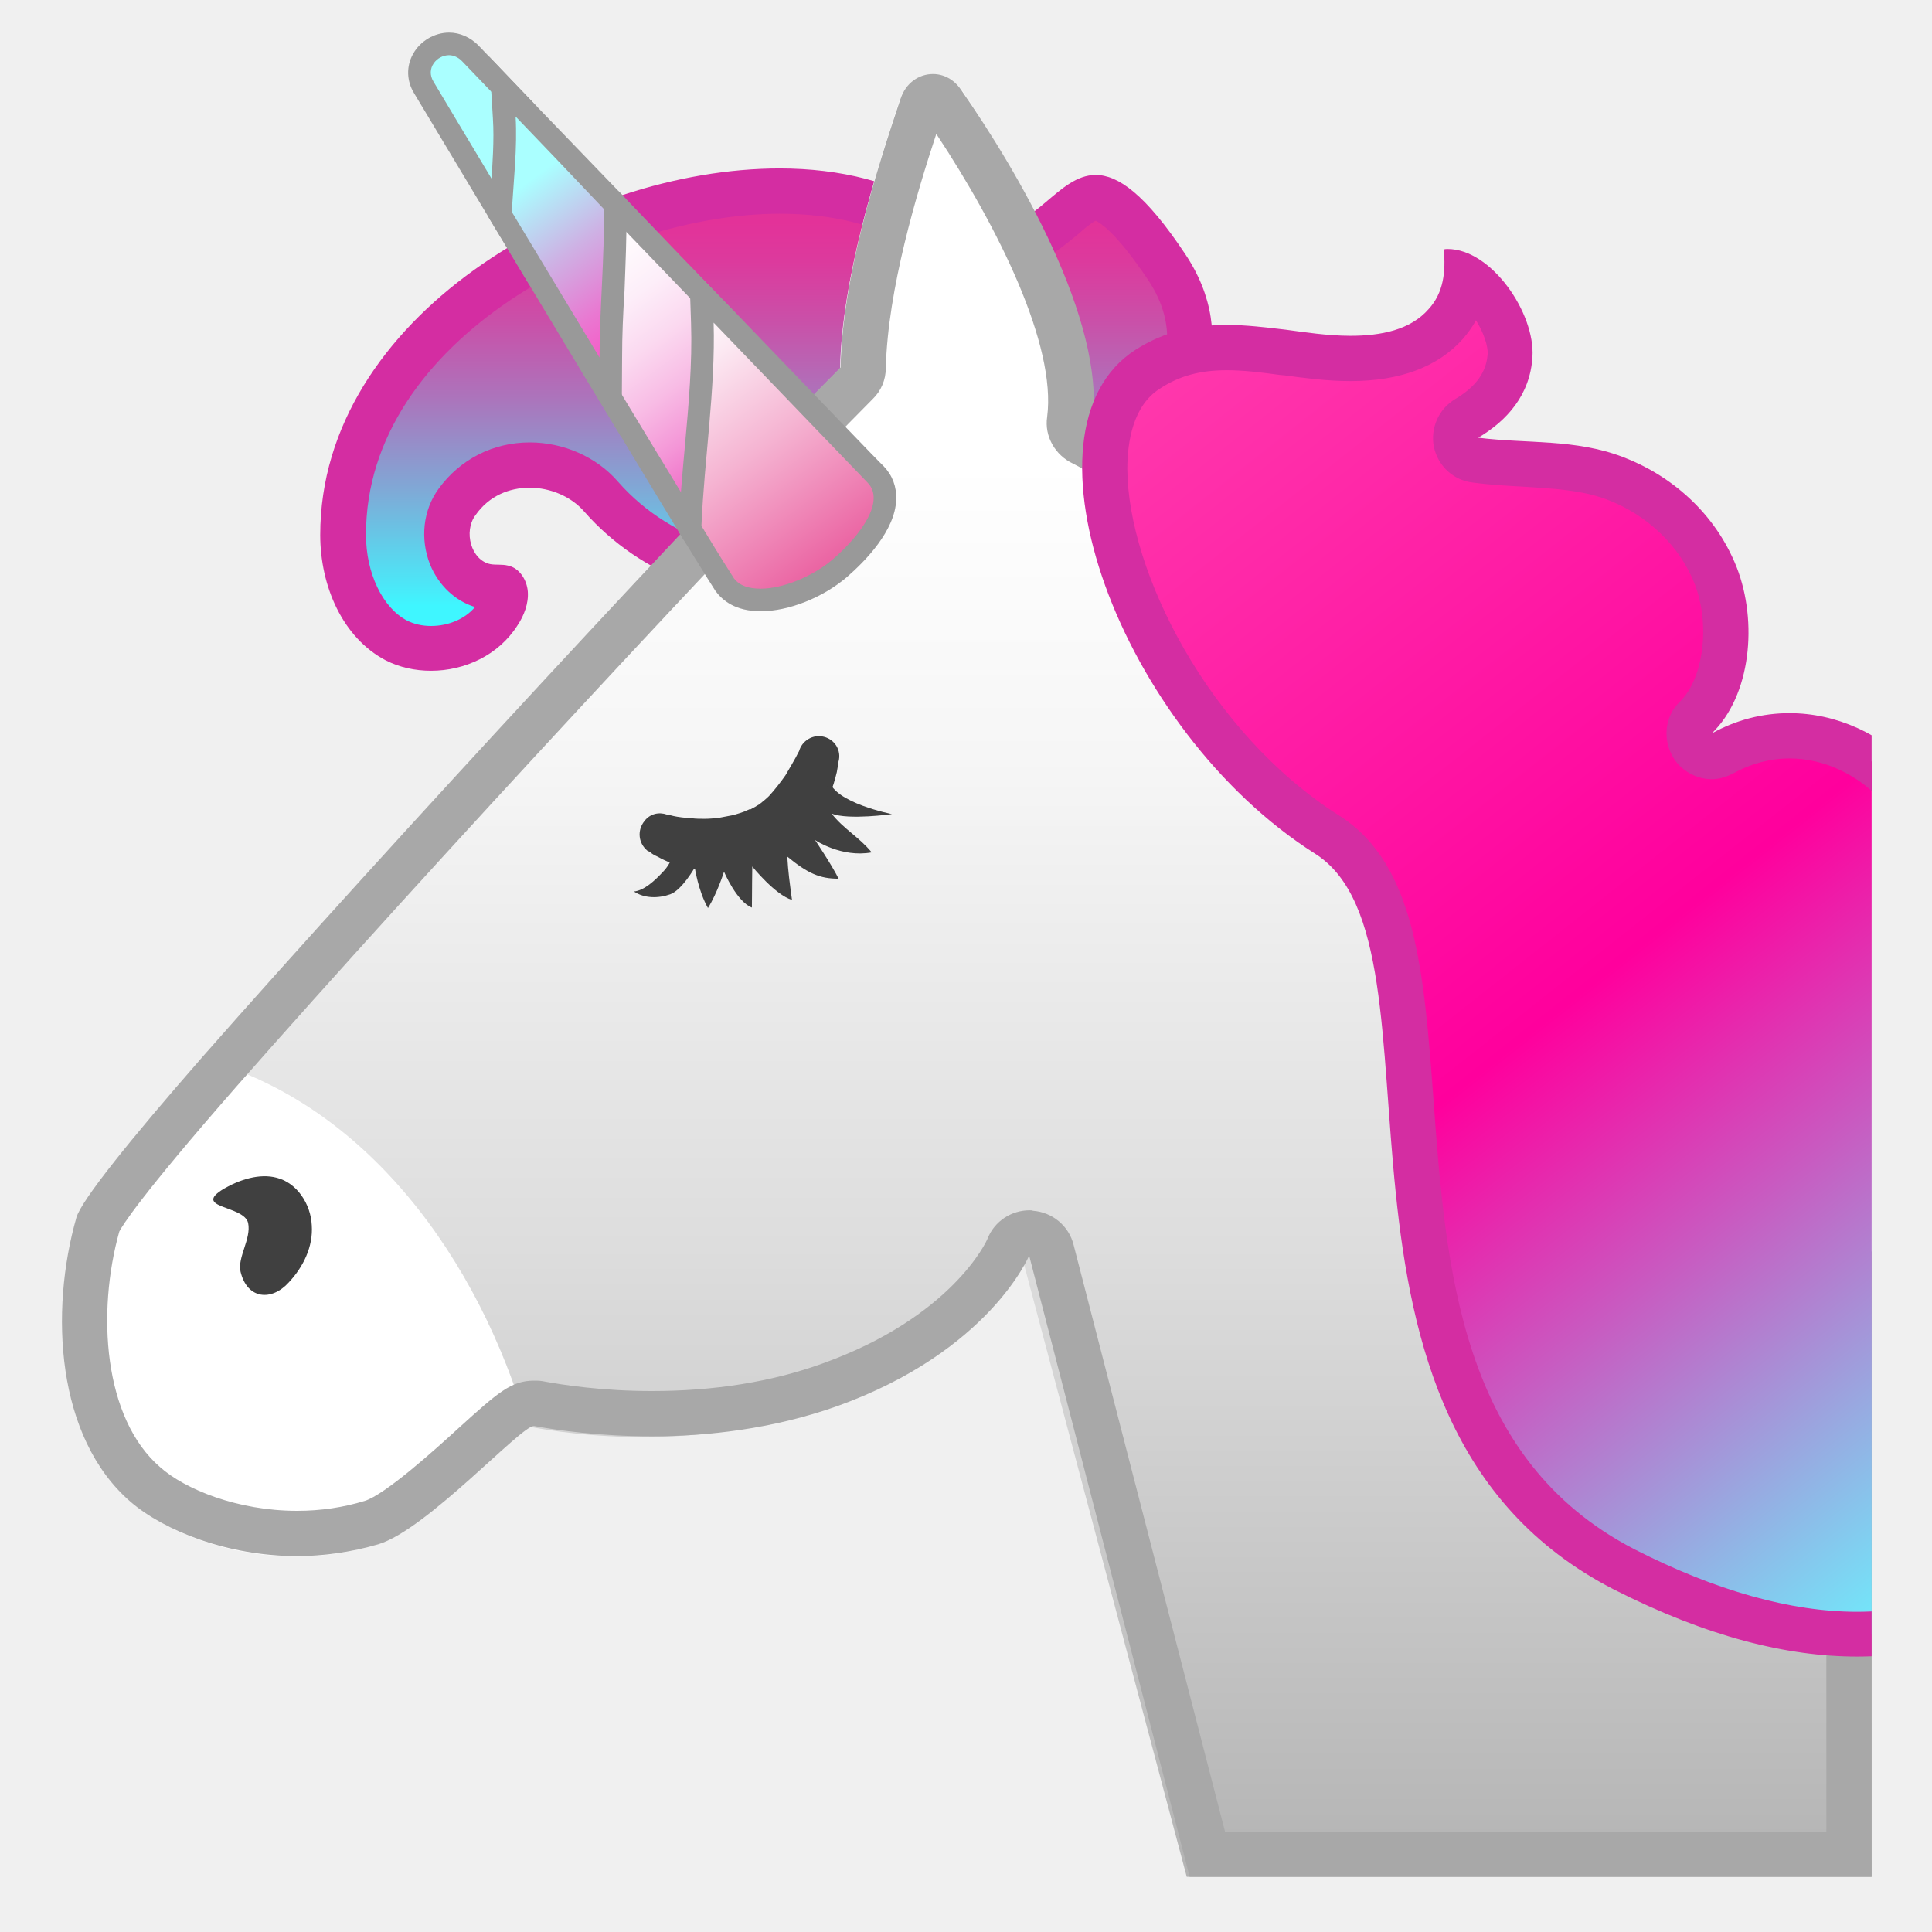
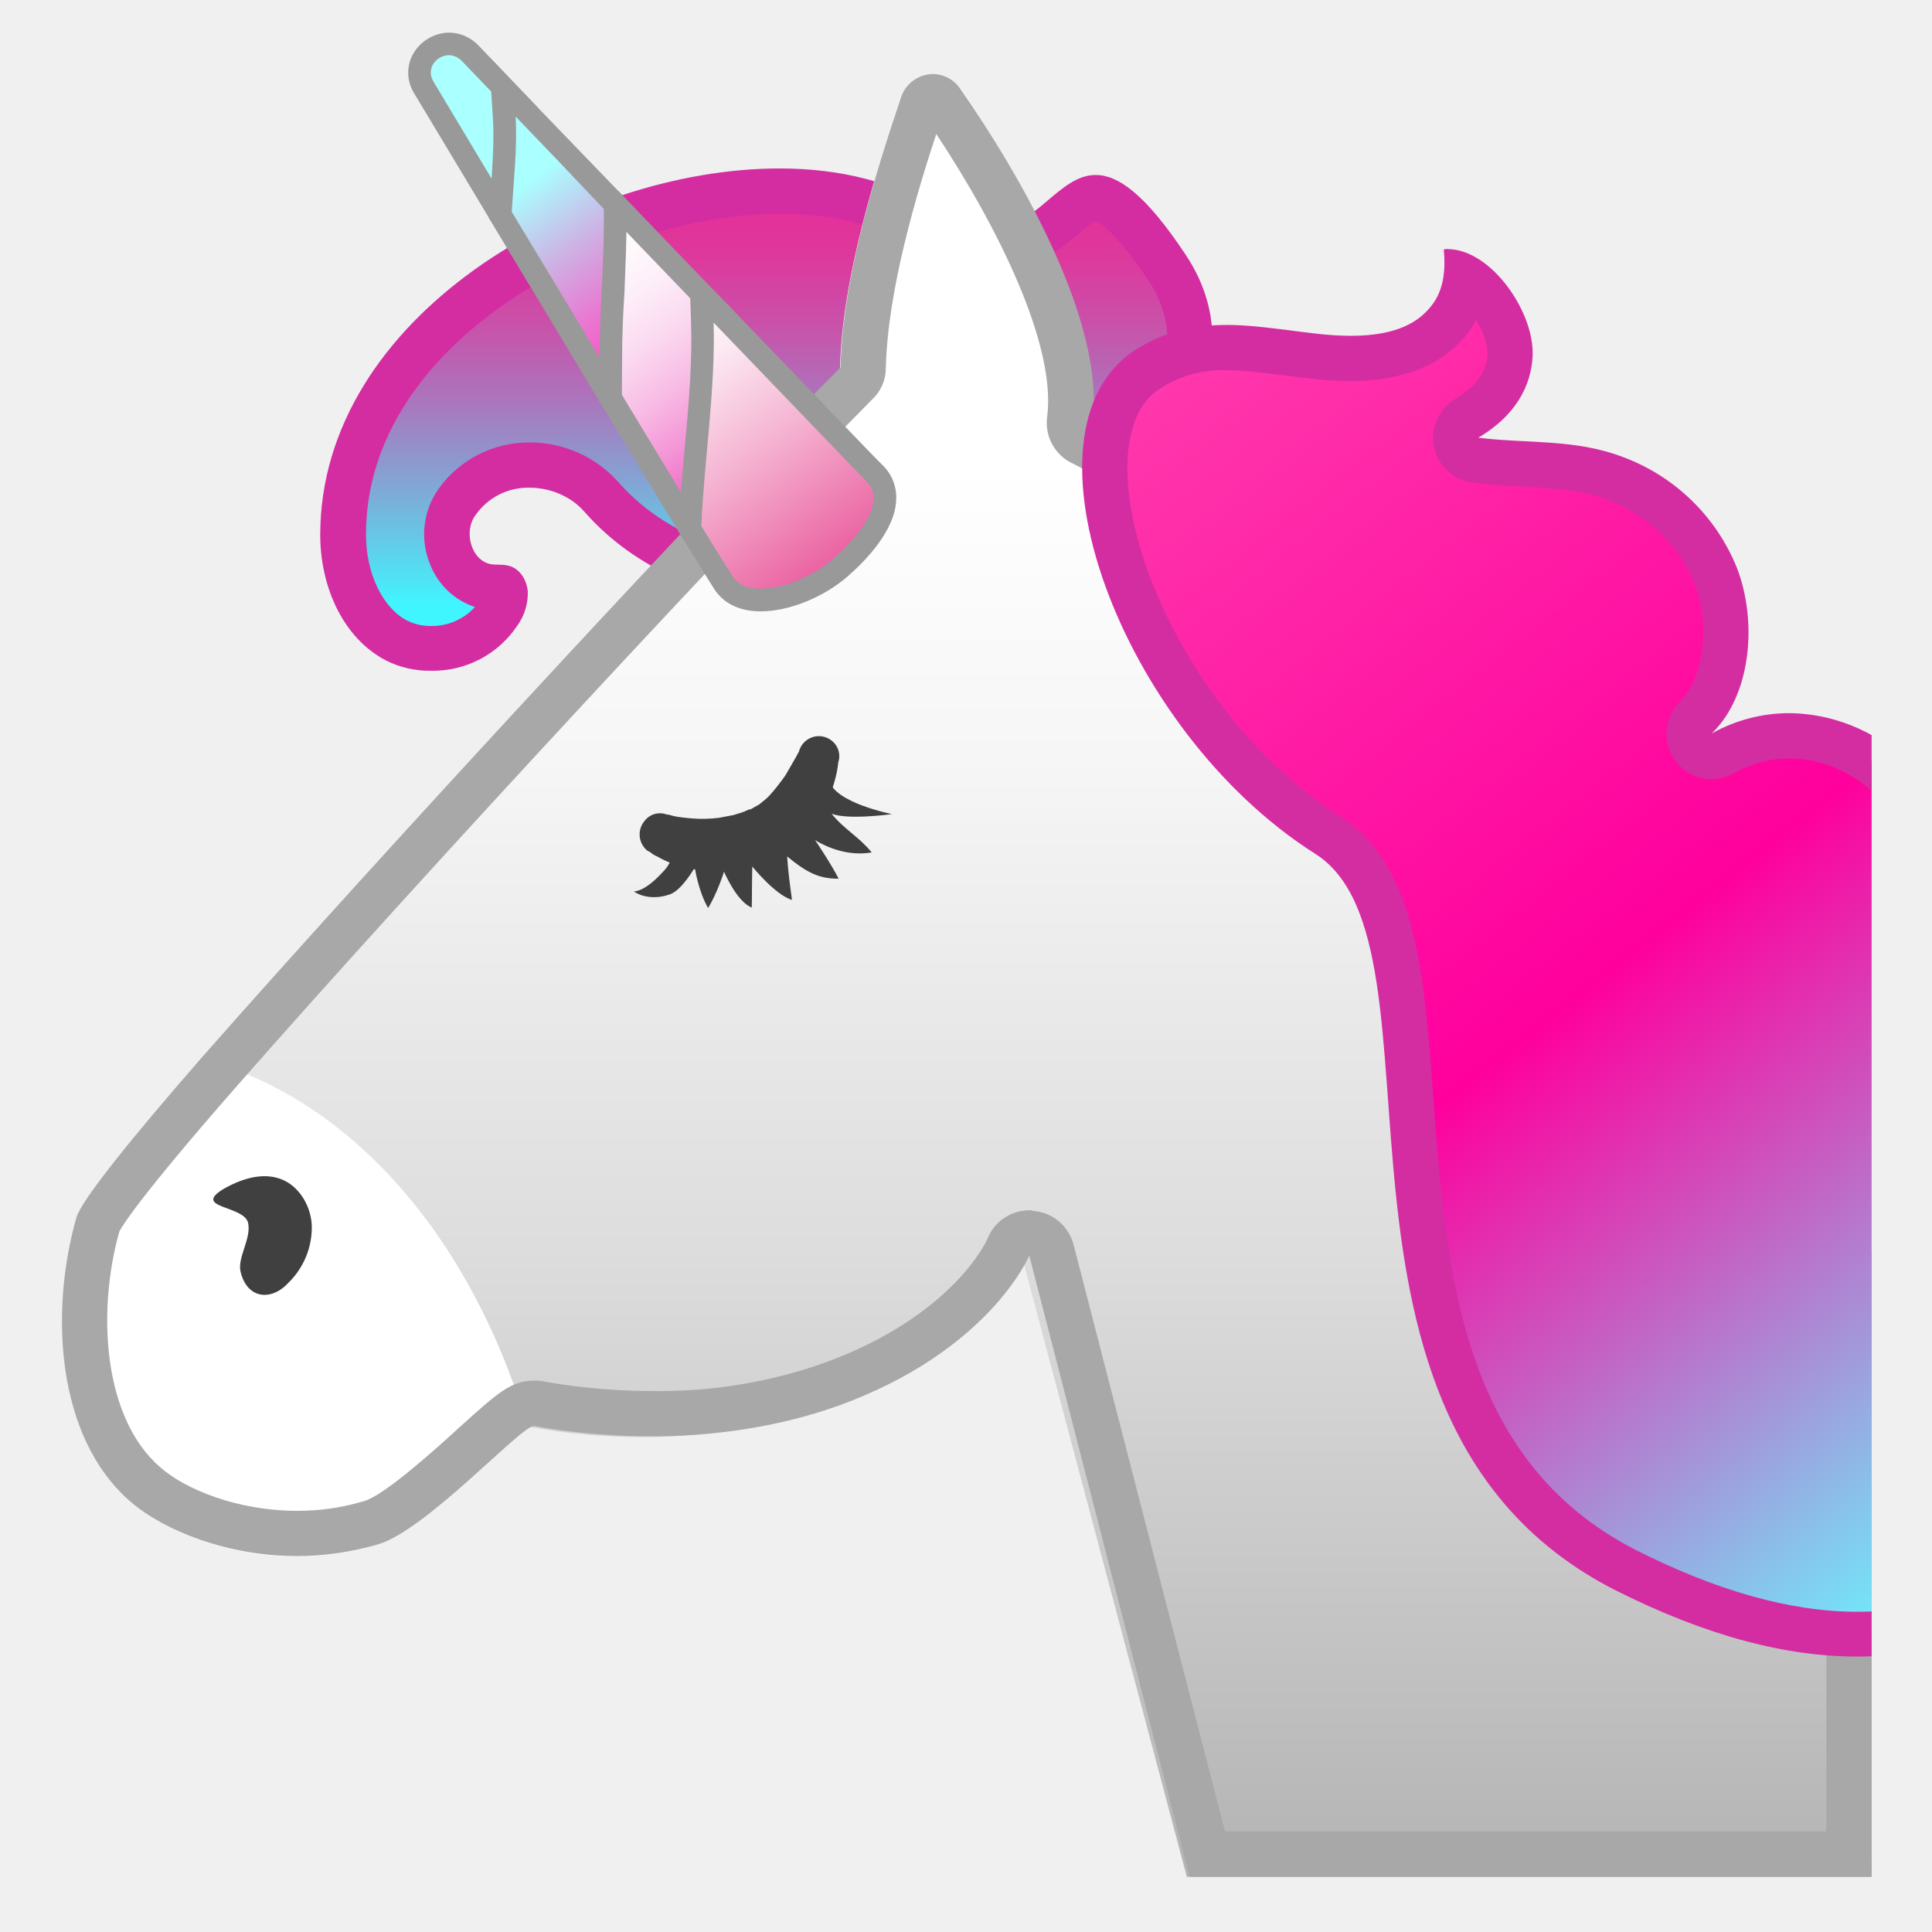
- <svg xmlns="http://www.w3.org/2000/svg" width="16pt" height="16pt" version="1.1" viewBox="0 0 16 16">
+ <svg xmlns="http://www.w3.org/2000/svg" width="16pt" height="16pt" viewBox="0 0 16 16">
  <defs>
-     <linearGradient id="linear0" x1="50.78" x2="50.78" y1="12.664" y2="42.954" gradientTransform="matrix(0.125,0,0,0.125,0,0)" gradientUnits="userSpaceOnUse">
+     <linearGradient id="a" x1="50.78" x2="50.78" y1="12.664" y2="42.954" gradientTransform="scale(.125)" gradientUnits="userSpaceOnUse">
      <stop offset=".067" style="stop-color:#e33299;stop-opacity:1" />
      <stop offset=".154" style="stop-color:#dc3a9d;stop-opacity:1" />
      <stop offset=".289" style="stop-color:#c951a9;stop-opacity:1" />
      <stop offset=".457" style="stop-color:#ab75bc;stop-opacity:1" />
      <stop offset=".651" style="stop-color:#80a8d6;stop-opacity:1" />
      <stop offset=".864" style="stop-color:#4be8f8;stop-opacity:1" />
      <stop offset=".907" style="stop-color:#3ff6ff;stop-opacity:1" />
    </linearGradient>
-     <linearGradient id="linear1" x1="68.721" x2="68.721" y1="4.988" y2="124.55" gradientTransform="matrix(0.125,0,0,0.125,0,0)" gradientUnits="userSpaceOnUse">
+     <linearGradient id="b" x1="68.721" x2="68.721" y1="4.988" y2="124.55" gradientTransform="scale(.125)" gradientUnits="userSpaceOnUse">
      <stop offset=".214" style="stop-color:#fff;stop-opacity:1" />
      <stop offset=".378" style="stop-color:#f6f6f6;stop-opacity:1" />
      <stop offset=".649" style="stop-color:#ddd;stop-opacity:1" />
      <stop offset=".993" style="stop-color:#b4b4b4;stop-opacity:1" />
      <stop offset="1" style="stop-color:#b3b3b3;stop-opacity:1" />
    </linearGradient>
-     <linearGradient id="linear2" x1="37.439" x2="50.338" y1="15.386" y2="32.772" gradientTransform="matrix(0.125,0,0,0.125,0,0)" gradientUnits="userSpaceOnUse">
+     <linearGradient id="c" x1="37.439" x2="50.338" y1="15.386" y2="32.772" gradientTransform="scale(.125)" gradientUnits="userSpaceOnUse">
      <stop offset="0" style="stop-color:#fff;stop-opacity:1" />
      <stop offset=".138" style="stop-color:#fffbfd;stop-opacity:1" />
      <stop offset=".283" style="stop-color:#fdeef9;stop-opacity:1" />
      <stop offset=".43" style="stop-color:#fbd9f0;stop-opacity:1" />
      <stop offset=".579" style="stop-color:#f8bce5;stop-opacity:1" />
      <stop offset=".73" style="stop-color:#f496d7;stop-opacity:1" />
      <stop offset=".88" style="stop-color:#ef69c5;stop-opacity:1" />
      <stop offset="1" style="stop-color:#ea3fb5;stop-opacity:1" />
    </linearGradient>
-     <linearGradient id="linear3" x1="43.472" x2="55.148" y1="22.196" y2="37.934" gradientTransform="matrix(0.125,0,0,0.125,0,0)" gradientUnits="userSpaceOnUse">
+     <linearGradient id="d" x1="43.472" x2="55.148" y1="22.196" y2="37.934" gradientTransform="scale(.125)" gradientUnits="userSpaceOnUse">
      <stop offset="0" style="stop-color:#fff;stop-opacity:1" />
      <stop offset=".167" style="stop-color:#fceaf3;stop-opacity:1" />
      <stop offset=".512" style="stop-color:#f5b4d2;stop-opacity:1" />
      <stop offset="1" style="stop-color:#ea5e9f;stop-opacity:1" />
    </linearGradient>
-     <linearGradient id="linear4" x1="31.471" x2="43.564" y1="7.621" y2="23.921" gradientTransform="matrix(0.125,0,0,0.125,0,0)" gradientUnits="userSpaceOnUse">
+     <linearGradient id="e" x1="31.471" x2="43.564" y1="7.621" y2="23.921" gradientTransform="scale(.125)" gradientUnits="userSpaceOnUse">
      <stop offset=".279" style="stop-color:#aff;stop-opacity:1" />
      <stop offset=".281" style="stop-color:#aafeff;stop-opacity:1" />
      <stop offset=".541" style="stop-color:#ceb1e4;stop-opacity:1" />
      <stop offset=".756" style="stop-color:#e978d1;stop-opacity:1" />
      <stop offset=".915" style="stop-color:#f955c5;stop-opacity:1" />
      <stop offset="1" style="stop-color:#ff48c0;stop-opacity:1" />
    </linearGradient>
-     <clipPath id="clip1">
-       <path d="M 9 2 L 15.5 2 L 15.5 14 L 9 14 Z M 9 2" />
-     </clipPath>
-     <linearGradient id="linear5" x1="74.753" x2="134.73" y1="26.255" y2="102.2" gradientTransform="matrix(0.125,0,0,0.125,0,0)" gradientUnits="userSpaceOnUse">
+     <linearGradient id="g" x1="74.753" x2="134.73" y1="26.255" y2="102.2" gradientTransform="scale(.125)" gradientUnits="userSpaceOnUse">
      <stop offset="0" style="stop-color:#ff38ac;stop-opacity:1" />
      <stop offset=".457" style="stop-color:#ff069f;stop-opacity:1" />
      <stop offset=".513" style="stop-color:#ff009d;stop-opacity:1" />
      <stop offset=".699" style="stop-color:#c85bc1;stop-opacity:1" />
      <stop offset="1" style="stop-color:#6af4ff;stop-opacity:1" />
    </linearGradient>
-     <clipPath id="clip2">
-       <path d="M 8 2 L 15.5 2 L 15.5 14 L 8 14 Z M 8 2" />
+     <clipPath id="f">
+       <path d="M9 2h6.5v12H9Zm0 0" />
+     </clipPath>
+     <clipPath id="h">
+       <path d="M8 2h7.5v12H8Zm0 0" />
    </clipPath>
  </defs>
-   <g id="surface1">
-     <path style="stroke:none;fill-rule:nonzero;fill:#fff;fill-opacity:1" d="M 1.68 8.77 C 1.094 9.445 0.695 9.949 0.656 10.09 C 0.438 10.867 0.488 11.91 1.094 12.441 C 1.469 12.77 2.297 13.043 3.102 12.793 C 3.5 12.668 4.273 11.797 4.367 11.812 C 3.965 10.426 3.035 9.141 1.68 8.77 Z M 1.68 8.77" />
-     <path style="stroke:none;fill-rule:nonzero;fill:#404040;fill-opacity:1" d="M 2.293 9.754 C 2.461 9.797 2.574 9.973 2.582 10.148 C 2.594 10.324 2.512 10.492 2.391 10.621 C 2.25 10.777 2.047 10.762 1.992 10.531 C 1.965 10.414 2.082 10.258 2.055 10.129 C 2.023 9.98 1.582 10.008 1.855 9.844 C 1.984 9.77 2.148 9.715 2.293 9.754 Z M 2.293 9.754" />
-     <path style="stroke:none;fill-rule:nonzero;fill:url(#linear0)" d="M 3.57 5.367 C 3.465 5.367 3.367 5.344 3.281 5.301 C 3.016 5.164 2.844 4.82 2.844 4.43 C 2.844 2.828 4.785 1.582 6.457 1.582 C 6.945 1.582 7.359 1.691 7.668 1.898 C 7.852 2.027 8.023 2.086 8.191 2.086 C 8.461 2.086 8.648 1.93 8.801 1.801 C 8.902 1.715 8.992 1.637 9.074 1.637 C 9.148 1.637 9.328 1.711 9.664 2.211 C 9.902 2.57 9.918 2.953 9.711 3.344 C 9.273 4.16 7.945 4.824 6.746 4.824 C 6.223 4.824 5.492 4.699 4.977 4.109 C 4.836 3.949 4.613 3.852 4.387 3.852 C 4.141 3.852 3.93 3.957 3.785 4.156 C 3.695 4.277 3.676 4.453 3.738 4.605 C 3.793 4.738 3.902 4.84 4.031 4.863 C 4.07 4.871 4.105 4.875 4.133 4.875 L 4.148 4.875 C 4.156 4.875 4.16 4.871 4.168 4.871 C 4.172 4.875 4.184 4.891 4.184 4.918 C 4.188 4.961 4.168 5.02 4.129 5.082 C 4.016 5.262 3.801 5.367 3.57 5.367 Z M 3.57 5.367" />
-     <path style="stroke:none;fill-rule:nonzero;fill:#d42da2;fill-opacity:1" d="M 6.457 1.77 C 6.906 1.77 7.285 1.867 7.559 2.055 C 7.773 2.203 7.98 2.273 8.188 2.273 C 8.527 2.273 8.754 2.082 8.922 1.945 C 8.969 1.902 9.039 1.844 9.074 1.828 C 9.109 1.844 9.242 1.922 9.504 2.312 C 9.707 2.613 9.719 2.922 9.543 3.254 C 9.137 4.016 7.879 4.637 6.742 4.637 C 6.262 4.637 5.586 4.523 5.117 3.988 C 4.941 3.785 4.668 3.664 4.387 3.664 C 4.082 3.664 3.809 3.805 3.633 4.047 C 3.504 4.223 3.477 4.461 3.562 4.676 C 3.633 4.848 3.77 4.977 3.934 5.027 C 3.852 5.125 3.715 5.184 3.57 5.184 C 3.496 5.184 3.426 5.168 3.367 5.137 C 3.168 5.031 3.031 4.746 3.031 4.43 C 3.027 2.805 5.059 1.77 6.457 1.77 M 6.457 1.395 C 4.781 1.395 2.652 2.625 2.652 4.43 C 2.652 4.852 2.836 5.281 3.195 5.469 C 3.309 5.527 3.438 5.555 3.57 5.555 C 3.848 5.555 4.129 5.426 4.285 5.18 C 4.34 5.098 4.379 4.996 4.371 4.898 C 4.363 4.801 4.301 4.703 4.207 4.684 C 4.16 4.672 4.109 4.68 4.062 4.672 C 3.902 4.641 3.836 4.402 3.938 4.266 C 4.051 4.105 4.219 4.039 4.387 4.039 C 4.559 4.039 4.73 4.113 4.836 4.234 C 5.316 4.781 6.016 5.012 6.742 5.012 C 8.637 5.012 10.738 3.484 9.816 2.105 C 9.484 1.605 9.258 1.449 9.074 1.449 C 8.762 1.449 8.574 1.902 8.188 1.902 C 8.07 1.902 7.934 1.859 7.77 1.746 C 7.422 1.508 6.957 1.395 6.457 1.395 Z M 6.457 1.395" />
-     <path style="stroke:none;fill-rule:nonzero;fill:url(#linear1)" d="M 8.992 3.508 C 9.102 2.668 8.422 1.414 7.969 0.75 C 7.828 0.547 7.523 0.598 7.449 0.832 C 7.262 1.402 6.973 2.297 6.957 3.051 C 5.973 4.059 3.188 7.02 1.68 8.77 C 3.035 9.141 3.965 10.426 4.367 11.812 C 4.742 11.887 5.793 12.027 6.828 11.652 C 8.066 11.203 8.449 10.352 8.449 10.352 L 9.828 15.543 L 15.5 15.543 L 15.5 10.375 C 15.5 10.375 10.328 4.164 8.992 3.508 Z M 8.992 3.508" />
-     <path style="stroke:none;fill-rule:nonzero;fill:#a8a8a8;fill-opacity:1" d="M 7.754 1.109 C 8.266 1.883 8.75 2.859 8.672 3.453 C 8.648 3.613 8.738 3.77 8.887 3.84 C 9.816 4.289 13.125 8.031 15.125 10.504 L 15.125 15.168 L 10.145 15.168 L 8.891 10.309 C 8.852 10.152 8.715 10.039 8.555 10.027 C 8.547 10.023 8.535 10.023 8.527 10.023 C 8.375 10.023 8.238 10.113 8.18 10.254 C 8.172 10.281 7.879 10.91 6.809 11.293 C 6.387 11.445 5.914 11.52 5.398 11.52 C 4.988 11.52 4.656 11.469 4.492 11.438 C 4.469 11.434 4.445 11.434 4.422 11.434 C 4.234 11.434 4.125 11.531 3.801 11.824 C 3.605 12.004 3.188 12.379 3.02 12.43 C 2.844 12.484 2.656 12.512 2.461 12.512 C 1.965 12.512 1.531 12.332 1.328 12.152 C 0.855 11.746 0.801 10.867 0.988 10.199 C 1.012 10.152 1.16 9.91 1.953 9.004 C 3.523 7.215 6.258 4.277 7.227 3.305 C 7.297 3.238 7.336 3.145 7.336 3.047 C 7.352 2.395 7.594 1.594 7.754 1.109 M 7.727 0.613 C 7.609 0.613 7.5 0.688 7.457 0.82 C 7.266 1.391 6.977 2.285 6.961 3.043 C 5.957 4.047 3.211 7.008 1.672 8.758 C 1.078 9.438 0.676 9.938 0.633 10.082 C 0.41 10.863 0.465 11.906 1.082 12.438 C 1.359 12.676 1.883 12.887 2.461 12.887 C 2.68 12.887 2.906 12.855 3.133 12.789 C 3.535 12.668 4.312 11.809 4.422 11.809 C 4.609 11.844 4.965 11.895 5.398 11.895 C 5.852 11.895 6.395 11.836 6.934 11.645 C 8.195 11.191 8.523 10.398 8.523 10.398 L 9.852 15.543 L 15.5 15.543 L 15.5 10.367 C 15.5 10.367 10.41 4.156 9.047 3.5 C 9.16 2.66 8.422 1.41 7.961 0.746 C 7.902 0.656 7.812 0.613 7.727 0.613 Z M 7.727 0.613" />
-     <path style="stroke:none;fill-rule:nonzero;fill:#aff;fill-opacity:1" d="M 3.512 0.723 C 3.465 0.648 3.461 0.562 3.504 0.488 C 3.547 0.414 3.633 0.363 3.719 0.363 C 3.785 0.363 3.844 0.391 3.891 0.438 L 4.359 0.926 L 4.363 0.961 C 4.379 1.164 4.359 1.375 4.348 1.582 C 4.34 1.641 4.336 1.703 4.332 1.762 L 4.316 2.059 Z M 3.512 0.723" />
-     <path style="stroke:none;fill-rule:nonzero;fill:#999;fill-opacity:1" d="M 3.719 0.457 C 3.754 0.457 3.793 0.473 3.824 0.504 C 3.824 0.504 4 0.688 4.27 0.969 C 4.285 1.223 4.254 1.492 4.238 1.758 C 3.867 1.141 3.59 0.676 3.59 0.676 C 3.523 0.566 3.617 0.457 3.719 0.457 M 3.719 0.27 C 3.598 0.27 3.48 0.34 3.422 0.445 C 3.363 0.547 3.367 0.672 3.43 0.773 C 3.43 0.773 3.707 1.234 4.078 1.852 L 4.387 2.363 L 4.426 1.766 C 4.43 1.707 4.434 1.648 4.438 1.59 C 4.453 1.383 4.469 1.168 4.453 0.953 L 4.449 0.887 L 4.402 0.836 L 3.961 0.375 C 3.895 0.309 3.809 0.27 3.719 0.27 Z M 3.719 0.27" />
-     <path style="stroke:none;fill-rule:nonzero;fill:url(#linear2)" d="M 5.809 4.445 C 5.777 4.445 5.746 4.43 5.73 4.402 C 5.516 4.055 5.207 3.543 4.883 3.008 C 4.875 2.992 4.871 2.977 4.871 2.957 C 4.871 2.773 4.879 2.582 4.891 2.398 C 4.898 2.176 4.91 1.949 4.906 1.73 C 4.906 1.691 4.93 1.656 4.965 1.641 C 4.977 1.637 4.988 1.637 5 1.637 C 5.023 1.637 5.047 1.645 5.066 1.664 L 5.973 2.605 C 5.988 2.621 6 2.645 6 2.668 C 6.012 3.016 5.977 3.375 5.949 3.723 C 5.926 3.941 5.91 4.152 5.898 4.359 C 5.898 4.398 5.871 4.434 5.828 4.445 C 5.824 4.445 5.816 4.445 5.809 4.445 Z M 5.809 4.445" />
-     <path style="stroke:none;fill-rule:nonzero;fill:#999;fill-opacity:1" d="M 5.004 1.73 C 5.297 2.035 5.609 2.359 5.91 2.672 C 5.926 3.223 5.832 3.809 5.809 4.355 C 5.598 4.008 5.285 3.496 4.965 2.961 C 4.965 2.559 5.008 2.137 5.004 1.73 M 5.004 1.543 C 4.98 1.543 4.953 1.547 4.93 1.555 C 4.859 1.586 4.816 1.656 4.816 1.73 C 4.816 1.949 4.805 2.172 4.797 2.395 C 4.789 2.578 4.777 2.773 4.777 2.957 C 4.777 2.992 4.785 3.027 4.805 3.055 C 5.176 3.672 5.461 4.141 5.648 4.449 C 5.684 4.508 5.742 4.539 5.809 4.539 C 5.824 4.539 5.84 4.535 5.855 4.531 C 5.934 4.512 5.988 4.441 5.992 4.359 C 6.004 4.156 6.02 3.949 6.039 3.73 C 6.07 3.379 6.105 3.016 6.094 2.664 C 6.094 2.617 6.074 2.574 6.043 2.543 L 5.137 1.598 C 5.102 1.562 5.051 1.543 5.004 1.543 Z M 5.004 1.543" />
-     <path style="stroke:none;fill-rule:nonzero;fill:url(#linear3)" d="M 6.301 4.969 C 6.133 4.969 6.047 4.898 6.004 4.84 C 5.988 4.82 5.945 4.75 5.73 4.402 L 5.715 4.379 L 5.715 4.348 C 5.727 4.141 5.746 3.918 5.766 3.703 C 5.793 3.359 5.828 3.008 5.816 2.672 L 5.809 2.43 L 5.977 2.605 C 6.758 3.418 7.199 3.875 7.25 3.926 C 7.305 3.984 7.332 4.051 7.328 4.133 C 7.32 4.363 7.062 4.609 6.953 4.703 C 6.773 4.859 6.508 4.969 6.301 4.969 Z M 6.301 4.969" />
-     <path style="stroke:none;fill-rule:nonzero;fill:#999;fill-opacity:1" d="M 5.91 2.672 C 6.559 3.348 7.125 3.934 7.184 3.996 C 7.332 4.145 7.137 4.426 6.891 4.637 C 6.73 4.773 6.484 4.875 6.301 4.875 C 6.203 4.875 6.125 4.852 6.078 4.789 C 6.055 4.754 5.953 4.594 5.809 4.355 C 5.832 3.809 5.926 3.223 5.91 2.672 M 5.707 2.195 L 5.723 2.676 C 5.734 3.004 5.703 3.355 5.672 3.695 C 5.652 3.91 5.633 4.133 5.621 4.344 L 5.621 4.402 L 5.648 4.449 C 5.863 4.797 5.91 4.871 5.926 4.895 C 5.984 4.973 6.09 5.062 6.301 5.062 C 6.531 5.062 6.816 4.949 7.016 4.777 C 7.164 4.648 7.414 4.395 7.422 4.137 C 7.426 4.031 7.391 3.938 7.32 3.863 C 7.266 3.812 6.84 3.367 6.047 2.543 Z M 5.707 2.195" />
-     <path style="stroke:none;fill-rule:nonzero;fill:url(#linear4)" d="M 4.887 3.008 C 4.637 2.598 4.383 2.172 4.16 1.801 L 4.145 1.777 L 4.145 1.75 C 4.148 1.688 4.152 1.629 4.156 1.566 C 4.172 1.367 4.188 1.164 4.176 0.973 L 4.16 0.719 L 5.094 1.691 L 5.094 1.727 C 5.098 1.953 5.086 2.184 5.074 2.406 C 5.066 2.59 5.059 2.777 5.055 2.961 L 5.055 3.293 Z M 4.887 3.008" />
-     <path style="stroke:none;fill-rule:nonzero;fill:#999;fill-opacity:1" d="M 4.27 0.965 C 4.473 1.176 4.727 1.441 5 1.73 C 5.008 2.137 4.965 2.559 4.965 2.961 C 4.715 2.547 4.461 2.125 4.238 1.754 C 4.254 1.492 4.285 1.223 4.27 0.965 M 4.051 0.469 L 4.082 0.98 C 4.094 1.164 4.078 1.359 4.066 1.562 C 4.059 1.621 4.055 1.684 4.051 1.742 L 4.047 1.801 L 4.078 1.852 C 4.301 2.223 4.555 2.645 4.805 3.059 L 5.148 3.625 L 5.152 2.961 C 5.152 2.781 5.16 2.594 5.172 2.41 C 5.18 2.188 5.191 1.953 5.188 1.727 L 5.188 1.652 L 5.137 1.598 L 4.402 0.836 Z M 4.051 0.469" />
-     <g clip-path="url(#clip1)" clip-rule="nonzero">
-       <path style="stroke:none;fill-rule:nonzero;fill:url(#linear5)" d="M 15.379 13.535 C 14.797 13.535 14.152 13.352 13.453 12.996 C 11.91 12.207 11.789 10.562 11.684 9.113 C 11.609 8.121 11.547 7.266 10.992 6.91 C 9.859 6.195 9.156 4.781 9.152 3.883 C 9.148 3.609 9.211 3.25 9.504 3.059 C 9.699 2.934 9.898 2.879 10.164 2.879 C 10.305 2.879 10.449 2.895 10.621 2.918 L 10.668 2.922 C 10.816 2.941 11 2.965 11.184 2.965 C 11.547 2.965 11.805 2.875 11.977 2.68 C 12.082 2.562 12.129 2.426 12.145 2.301 C 12.188 2.328 12.23 2.363 12.273 2.41 C 12.418 2.562 12.516 2.789 12.508 2.945 C 12.492 3.156 12.375 3.328 12.148 3.461 C 12.082 3.504 12.047 3.582 12.062 3.66 C 12.078 3.738 12.141 3.797 12.219 3.809 C 12.359 3.828 12.5 3.836 12.637 3.844 C 12.895 3.855 13.137 3.871 13.375 3.961 C 13.766 4.109 14.07 4.398 14.211 4.766 C 14.371 5.176 14.301 5.695 14.047 5.941 C 13.98 6.008 13.973 6.109 14.031 6.188 C 14.066 6.234 14.121 6.262 14.18 6.262 C 14.211 6.262 14.242 6.254 14.273 6.238 C 14.438 6.141 14.629 6.094 14.824 6.094 C 15.16 6.094 15.496 6.246 15.734 6.512 C 16.145 6.957 16.305 7.719 16.129 8.355 C 16.113 8.414 16.121 8.473 16.156 8.52 C 16.191 8.566 16.246 8.594 16.305 8.594 C 17.012 8.605 17.703 8.961 18.207 9.57 C 18.359 9.75 18.344 10.742 17.871 11.754 C 17.559 12.422 16.82 13.535 15.379 13.535 Z M 15.379 13.535" />
-     </g>
-     <g clip-path="url(#clip2)" clip-rule="nonzero">
-       <path style="stroke:none;fill-rule:nonzero;fill:#d42da2;fill-opacity:1" d="M 12.223 2.652 C 12.289 2.758 12.324 2.867 12.32 2.934 C 12.312 3.027 12.277 3.172 12.051 3.305 C 11.914 3.387 11.844 3.547 11.875 3.703 C 11.91 3.859 12.035 3.977 12.195 3.996 C 12.344 4.016 12.484 4.023 12.625 4.031 C 12.879 4.047 13.098 4.059 13.309 4.137 C 13.645 4.266 13.91 4.52 14.035 4.836 C 14.164 5.172 14.109 5.617 13.914 5.809 C 13.777 5.938 13.766 6.148 13.875 6.301 C 13.949 6.398 14.062 6.453 14.176 6.453 C 14.238 6.453 14.301 6.434 14.359 6.402 C 14.5 6.324 14.66 6.281 14.82 6.281 C 15.105 6.281 15.387 6.414 15.594 6.641 C 15.957 7.035 16.105 7.738 15.945 8.309 C 15.914 8.422 15.934 8.539 16.004 8.633 C 16.074 8.727 16.18 8.781 16.297 8.785 C 16.945 8.797 17.586 9.125 18.055 9.688 C 18.152 9.875 18.129 10.969 17.535 11.988 C 17.176 12.609 16.508 13.348 15.379 13.348 C 14.828 13.348 14.207 13.172 13.539 12.832 C 12.09 12.086 11.973 10.5 11.871 9.098 C 11.793 8.055 11.727 7.156 11.09 6.754 C 10.012 6.07 9.34 4.734 9.336 3.883 C 9.336 3.66 9.383 3.359 9.605 3.219 C 9.766 3.113 9.938 3.066 10.16 3.066 C 10.293 3.066 10.43 3.082 10.598 3.105 L 10.641 3.109 C 10.793 3.129 10.984 3.156 11.184 3.156 C 11.594 3.156 11.906 3.039 12.113 2.809 C 12.156 2.758 12.195 2.707 12.223 2.652 M 11.988 2.062 C 11.98 2.062 11.969 2.062 11.957 2.066 C 11.973 2.246 11.957 2.422 11.832 2.559 C 11.68 2.734 11.434 2.781 11.184 2.781 C 10.992 2.781 10.797 2.75 10.645 2.73 C 10.48 2.711 10.32 2.691 10.164 2.691 C 9.902 2.691 9.652 2.738 9.402 2.898 C 8.367 3.566 9.277 6.047 10.891 7.07 C 12.09 7.828 10.648 11.77 13.367 13.164 C 14.137 13.555 14.801 13.719 15.379 13.719 C 18.121 13.719 18.797 9.988 18.352 9.453 C 17.812 8.801 17.062 8.422 16.305 8.406 C 16.5 7.707 16.324 6.879 15.871 6.387 C 15.586 6.074 15.203 5.906 14.82 5.906 C 14.598 5.906 14.379 5.961 14.176 6.074 C 14.5 5.762 14.559 5.152 14.383 4.699 C 14.203 4.242 13.832 3.934 13.441 3.785 C 13.043 3.633 12.648 3.676 12.242 3.625 C 12.48 3.484 12.672 3.27 12.691 2.957 C 12.715 2.594 12.352 2.062 11.988 2.062 Z M 11.988 2.062" />
-     </g>
-     <path style="stroke:none;fill-rule:nonzero;fill:#404040;fill-opacity:1" d="M 5.523 6.746 C 5.527 6.746 5.531 6.746 5.535 6.746 C 5.547 6.75 5.559 6.754 5.578 6.758 C 5.613 6.766 5.668 6.773 5.734 6.777 C 5.766 6.781 5.801 6.781 5.84 6.781 C 5.875 6.781 5.914 6.777 5.953 6.773 C 5.992 6.766 6.031 6.758 6.074 6.75 C 6.113 6.738 6.156 6.727 6.195 6.707 L 6.207 6.703 L 6.211 6.703 C 6.203 6.703 6.223 6.695 6.199 6.707 L 6.203 6.703 L 6.215 6.703 L 6.25 6.684 C 6.266 6.676 6.266 6.672 6.27 6.672 C 6.277 6.668 6.281 6.664 6.285 6.664 C 6.312 6.641 6.34 6.621 6.367 6.594 C 6.418 6.539 6.465 6.477 6.504 6.422 C 6.539 6.363 6.57 6.309 6.59 6.273 C 6.609 6.238 6.617 6.219 6.617 6.223 C 6.641 6.133 6.734 6.078 6.824 6.102 C 6.914 6.125 6.969 6.215 6.945 6.305 C 6.941 6.309 6.941 6.34 6.93 6.395 C 6.918 6.445 6.898 6.52 6.863 6.605 C 6.828 6.691 6.773 6.789 6.695 6.887 C 6.652 6.934 6.609 6.984 6.547 7.027 L 6.496 7.062 C 6.48 7.074 6.457 7.086 6.449 7.09 L 6.414 7.109 L 6.402 7.113 L 6.398 7.113 L 6.379 7.125 L 6.359 7.133 C 6.297 7.156 6.234 7.172 6.172 7.188 C 6.109 7.203 6.047 7.207 5.988 7.211 C 5.867 7.219 5.754 7.203 5.66 7.18 C 5.566 7.156 5.492 7.121 5.445 7.094 C 5.418 7.082 5.398 7.07 5.387 7.059 C 5.367 7.047 5.359 7.043 5.363 7.047 L 5.359 7.043 C 5.285 6.98 5.277 6.875 5.336 6.801 C 5.383 6.738 5.457 6.723 5.523 6.746 Z M 5.523 6.746" />
-     <path style="stroke:none;fill-rule:nonzero;fill:#404040;fill-opacity:1" d="M 5.25 7.383 C 5.336 7.441 5.453 7.441 5.551 7.406 C 5.648 7.371 5.754 7.184 5.754 7.184 C 5.754 7.184 5.781 7.375 5.863 7.52 C 5.941 7.395 5.996 7.219 5.996 7.219 C 5.996 7.219 6.102 7.469 6.227 7.516 C 6.227 7.402 6.23 7.176 6.23 7.176 C 6.23 7.176 6.418 7.41 6.559 7.453 C 6.539 7.305 6.527 7.219 6.52 7.094 C 6.691 7.234 6.789 7.277 6.945 7.277 C 6.887 7.16 6.75 6.957 6.75 6.957 C 6.75 6.957 6.969 7.105 7.219 7.059 C 7.113 6.93 6.988 6.867 6.887 6.738 C 7.027 6.793 7.387 6.742 7.387 6.742 C 7.387 6.742 6.906 6.648 6.867 6.461 C 6.902 6.492 6.559 6.816 6.523 6.84 C 6.383 6.93 6.227 6.992 6.062 7.027 C 5.957 7.051 5.672 6.949 5.609 7.008 C 5.559 7.051 5.586 7.125 5.484 7.227 C 5.426 7.289 5.336 7.375 5.25 7.383 Z M 5.25 7.383" />
+   <path d="M1.68 8.77c-.586.675-.985 1.18-1.024 1.32-.219.777-.168 1.82.438 2.351.375.329 1.203.602 2.008.352.398-.125 1.171-.996 1.265-.98C3.965 10.426 3.035 9.14 1.68 8.77m0 0" style="stroke:none;fill-rule:nonzero;fill:#fff;fill-opacity:1" />
+   <path d="M2.293 9.754c.168.043.281.219.289.394a.64.64 0 0 1-.191.473c-.141.156-.344.14-.399-.09-.027-.117.09-.273.063-.402-.032-.149-.473-.121-.2-.285.13-.074.293-.13.438-.09m0 0" style="stroke:none;fill-rule:nonzero;fill:#404040;fill-opacity:1" />
+   <path d="M3.57 5.367a.64.64 0 0 1-.289-.066c-.265-.137-.437-.48-.437-.871 0-1.602 1.941-2.848 3.613-2.848.488 0 .902.11 1.211.316a.9.9 0 0 0 .523.188c.27 0 .457-.156.61-.285.101-.086.191-.164.273-.164.074 0 .254.074.59.574.238.36.254.742.047 1.133-.438.816-1.766 1.48-2.965 1.48-.523 0-1.254-.125-1.77-.715a.8.8 0 0 0-.59-.257.72.72 0 0 0-.6.304.47.47 0 0 0-.048.45.41.41 0 0 0 .395.269h.015q.01-.002.02-.004c.004.004.016.02.016.047a.3.3 0 0 1-.055.164.65.65 0 0 1-.559.285m0 0" style="stroke:none;fill-rule:nonzero;fill:url(#a)" />
+   <path d="M6.457 1.77c.45 0 .828.097 1.102.285.214.148.421.218.628.218.34 0 .567-.191.735-.328a1 1 0 0 1 .152-.117c.035.016.168.094.43.484.203.301.215.61.039.942-.406.762-1.664 1.383-2.8 1.383-.481 0-1.157-.114-1.626-.649a.98.98 0 0 0-.73-.324.92.92 0 0 0-.754.383.65.65 0 0 0-.07.629.6.6 0 0 0 .37.351.48.48 0 0 1-.363.157.43.43 0 0 1-.203-.047c-.199-.106-.336-.39-.336-.707-.004-1.625 2.028-2.66 3.426-2.66m0-.375c-1.676 0-3.805 1.23-3.805 3.035 0 .422.184.851.543 1.039a.8.8 0 0 0 .375.086.84.84 0 0 0 .715-.375.46.46 0 0 0 .086-.282c-.008-.097-.07-.195-.164-.214-.047-.012-.098-.004-.144-.012-.16-.031-.227-.27-.125-.406a.53.53 0 0 1 .449-.227c.172 0 .343.074.449.195.48.547 1.18.778 1.906.778 1.895 0 3.996-1.528 3.074-2.907-.332-.5-.558-.656-.742-.656-.312 0-.5.453-.886.453-.118 0-.254-.043-.418-.156-.348-.238-.813-.351-1.313-.351m0 0" style="stroke:none;fill-rule:nonzero;fill:#d42da2;fill-opacity:1" />
+   <path d="M8.992 3.508c.11-.84-.57-2.094-1.023-2.758a.291.291 0 0 0-.52.082c-.187.57-.476 1.465-.492 2.219C5.973 4.059 3.187 7.02 1.68 8.77c1.355.37 2.285 1.656 2.687 3.043.375.074 1.426.214 2.461-.16 1.238-.45 1.621-1.301 1.621-1.301l1.38 5.191H15.5v-5.168s-5.172-6.21-6.508-6.867m0 0" style="stroke:none;fill-rule:nonzero;fill:url(#b)" />
+   <path d="M7.754 1.11c.512.773.996 1.75.918 2.343a.37.37 0 0 0 .215.387c.93.45 4.238 4.191 6.238 6.664v4.664h-4.98l-1.254-4.86a.375.375 0 0 0-.336-.28c-.008-.005-.02-.005-.028-.005-.152 0-.289.09-.347.23-.008.028-.301.657-1.371 1.04a4.1 4.1 0 0 1-1.41.227c-.41 0-.743-.051-.907-.082q-.035-.005-.07-.004c-.188 0-.297.097-.621.39-.196.18-.614.555-.781.606a1.9 1.9 0 0 1-.56.082c-.495 0-.929-.18-1.132-.36-.473-.406-.527-1.285-.34-1.953.024-.047.172-.289.965-1.195 1.57-1.79 4.305-4.727 5.274-5.7.07-.066.109-.16.109-.257.016-.652.258-1.453.418-1.938M7.727.613a.284.284 0 0 0-.27.207c-.191.57-.48 1.465-.496 2.223-1.004 1.004-3.75 3.965-5.29 5.715-.593.68-.995 1.18-1.038 1.324-.223.781-.168 1.824.449 2.355.277.239.8.45 1.379.45q.33 0 .672-.098c.402-.121 1.18-.98 1.289-.98.187.035.543.086.976.086.454 0 .997-.06 1.536-.25 1.261-.454 1.59-1.247 1.59-1.247l1.328 5.145H15.5v-5.176S10.41 4.157 9.047 3.5C9.16 2.66 8.422 1.41 7.96.746a.28.28 0 0 0-.234-.133m0 0" style="stroke:none;fill-rule:nonzero;fill:#a8a8a8;fill-opacity:1" />
+   <path d="M3.512.723a.22.22 0 0 1-.008-.235.26.26 0 0 1 .215-.125.24.24 0 0 1 .172.075l.468.488.004.035c.016.203-.004.414-.015.621q-.011.09-.016.18l-.016.297Zm0 0" style="stroke:none;fill-rule:nonzero;fill:#aff;fill-opacity:1" />
+   <path d="M3.719.457c.035 0 .074.016.105.047l.446.465c.015.254-.016.523-.032.789L3.59.676c-.067-.11.027-.219.129-.219m0-.187a.35.35 0 0 0-.297.175.32.32 0 0 0 .008.328l.648 1.079.309.511.039-.597.011-.176c.016-.207.032-.422.016-.637L4.45.887 4.402.836 3.961.375A.34.34 0 0 0 3.719.27m0 0" style="stroke:none;fill-rule:nonzero;fill:#999;fill-opacity:1" />
+   <path d="M5.809 4.445a.09.09 0 0 1-.079-.043c-.214-.347-.523-.859-.847-1.394a.1.1 0 0 1-.012-.051c0-.184.008-.375.02-.559.007-.222.02-.449.015-.668 0-.039.024-.074.059-.09q.018-.004.035-.003.036 0 .066.027l.907.941c.015.016.027.04.027.063.012.348-.023.707-.05 1.055q-.035.327-.052.636a.09.09 0 0 1-.07.086zm0 0" style="stroke:none;fill-rule:nonzero;fill:url(#c)" />
+   <path d="m5.004 1.73.906.942c.016.55-.078 1.137-.101 1.683-.211-.347-.524-.859-.844-1.394 0-.402.043-.824.039-1.23m0-.188a.3.3 0 0 0-.074.012.19.19 0 0 0-.114.175c0 .22-.011.442-.02.665-.007.183-.019.378-.019.562q-.001.054.028.098c.37.617.656 1.086.843 1.394.036.059.094.09.16.09q.024-.001.047-.008a.184.184 0 0 0 .137-.172c.012-.203.028-.41.047-.629.031-.351.066-.714.055-1.066 0-.047-.02-.09-.051-.121l-.906-.945a.2.2 0 0 0-.133-.055m0 0" style="stroke:none;fill-rule:nonzero;fill:#999;fill-opacity:1" />
+   <path d="M6.3 4.969c-.167 0-.253-.07-.296-.13-.016-.019-.059-.089-.274-.437l-.015-.023v-.031c.012-.207.031-.43.05-.645.028-.344.063-.695.051-1.031L5.81 2.43l.168.175c.78.813 1.222 1.27 1.273 1.32a.27.27 0 0 1 .078.208c-.008.23-.266.476-.375.57-.18.156-.445.266-.652.266m0 0" style="stroke:none;fill-rule:nonzero;fill:url(#d)" />
+   <path d="M5.91 2.672c.649.676 1.215 1.262 1.274 1.324.148.149-.047.43-.293.64-.16.137-.407.239-.59.239-.098 0-.176-.023-.223-.086a17 17 0 0 1-.27-.434c.024-.546.118-1.132.102-1.683m-.203-.477.016.48c.011.329-.02.68-.051 1.02-.02.215-.04.438-.05.649v.058l.026.047c.215.348.262.422.278.446.058.078.164.168.375.168.23 0 .515-.114.715-.286.148-.129.398-.382.406-.64a.37.37 0 0 0-.102-.274c-.054-.05-.48-.496-1.273-1.32Zm0 0" style="stroke:none;fill-rule:nonzero;fill:#999;fill-opacity:1" />
+   <path d="M4.887 3.008c-.25-.41-.504-.836-.727-1.207l-.015-.024V1.75l.011-.184c.016-.199.032-.402.02-.593L4.16.719l.934.972v.036a10 10 0 0 1-.02.68 26 26 0 0 0-.02.554v.332Zm0 0" style="stroke:none;fill-rule:nonzero;fill:url(#e)" />
+   <path d="M4.27.965c.203.21.457.476.73.765.008.407-.035.829-.035 1.23l-.727-1.206c.016-.262.047-.531.032-.79M4.05.47l.032.511c.012.184-.004.38-.016.583q-.01.089-.015.18l-.004.058.031.05.727 1.208.343.566.004-.664c0-.18.008-.367.02-.55.008-.224.02-.458.016-.684v-.075l-.051-.054-.735-.762Zm0 0" style="stroke:none;fill-rule:nonzero;fill:#999;fill-opacity:1" />
+   <g clip-path="url(#f)">
+     <path d="M15.379 13.535c-.582 0-1.227-.183-1.926-.539-1.543-.789-1.664-2.434-1.77-3.883-.074-.992-.136-1.847-.69-2.203-1.134-.715-1.837-2.129-1.84-3.027-.005-.274.058-.633.35-.824.196-.125.395-.18.661-.18.14 0 .285.016.457.039l.047.004c.148.02.332.043.516.043.363 0 .62-.09.793-.285a.7.7 0 0 0 .168-.38.6.6 0 0 1 .128.11c.145.152.243.38.235.535-.016.211-.133.383-.36.516a.19.19 0 0 0-.085.2.19.19 0 0 0 .156.148c.14.02.281.027.418.035.258.011.5.027.738.117.39.148.695.437.836.805.16.41.09.93-.164 1.175a.185.185 0 0 0-.016.247c.035.046.09.074.149.074a.2.2 0 0 0 .093-.024c.165-.097.356-.144.551-.144.336 0 .672.152.91.418.41.445.57 1.207.395 1.843a.19.19 0 0 0 .027.165c.035.046.09.074.149.074.707.011 1.398.367 1.902.976.152.18.137 1.172-.336 2.184-.312.668-1.05 1.781-2.492 1.781m0 0" style="stroke:none;fill-rule:nonzero;fill:url(#g)" />
  </g>
+   <g clip-path="url(#h)">
+     <path d="M12.223 2.652a.55.55 0 0 1 .097.282c-.008.093-.043.238-.27.37a.38.38 0 0 0-.175.4c.035.155.16.273.32.292.149.02.29.027.43.035.254.016.473.028.684.106.336.129.601.383.726.699.13.336.074.781-.12.973a.375.375 0 0 0 .26.644c.063 0 .126-.02.184-.05.141-.079.301-.122.461-.122.285 0 .567.133.774.36.363.394.511 1.097.351 1.668a.37.37 0 0 0 .059.324c.07.094.176.148.293.152.648.012 1.289.34 1.758.902.097.188.074 1.282-.52 2.301-.36.621-1.027 1.36-2.156 1.36-.55 0-1.172-.176-1.84-.516-1.45-.746-1.566-2.332-1.668-3.734-.078-1.043-.144-1.942-.781-2.344-1.078-.684-1.75-2.02-1.754-2.871 0-.223.047-.524.27-.664a.95.95 0 0 1 .554-.153c.133 0 .27.016.438.04l.043.003c.152.02.343.047.543.047q.617-.001.93-.347a.8.8 0 0 0 .109-.157m-.235-.59q-.013-.001-.031.004c.016.18 0 .356-.125.493-.152.175-.398.222-.648.222-.192 0-.387-.031-.54-.05-.164-.02-.324-.04-.48-.04-.262 0-.512.047-.762.207-1.035.668-.125 3.149 1.489 4.172 1.199.758-.243 4.7 2.476 6.094.77.39 1.434.555 2.012.555 2.742 0 3.418-3.73 2.973-4.266-.54-.652-1.29-1.031-2.047-1.047.195-.699.02-1.527-.434-2.02a1.43 1.43 0 0 0-1.05-.48c-.223 0-.442.055-.645.168.324-.312.383-.922.207-1.375a1.63 1.63 0 0 0-.942-.914c-.398-.152-.793-.11-1.199-.16.238-.14.43-.355.45-.668.023-.363-.34-.894-.704-.894m0 0" style="stroke:none;fill-rule:nonzero;fill:#d42da2;fill-opacity:1" />
+   </g>
+   <path d="M5.523 6.746h.012l.043.012c.035.008.09.015.156.02a1 1 0 0 0 .106.003q.054-.001.113-.008l.121-.023c.04-.012.082-.023.121-.043l.012-.004h.004c-.008 0 .012-.008-.012.004l.004-.004h.012l.035-.02c.016-.007.016-.011.02-.011q.01-.007.015-.008c.027-.023.055-.043.082-.07.051-.055.098-.117.137-.172l.086-.149q.029-.054.027-.05a.17.17 0 0 1 .207-.121c.09.023.145.113.121.203-.004.004-.004.035-.015.09a1.158 1.158 0 0 1-.234.492c-.044.047-.087.097-.15.14l-.05.035c-.016.012-.039.024-.047.028l-.035.02-.012.003h-.004l-.02.012-.019.008q-.093.033-.187.054c-.063.016-.125.02-.184.024a1.1 1.1 0 0 1-.328-.031.8.8 0 0 1-.215-.086.2.2 0 0 1-.058-.035q-.03-.018-.024-.012l-.004-.004a.173.173 0 0 1-.023-.242.16.16 0 0 1 .187-.055m0 0" style="stroke:none;fill-rule:nonzero;fill:#404040;fill-opacity:1" />
+   <path d="M5.25 7.383c.086.058.203.058.3.023.098-.035.204-.222.204-.222s.027.191.11.336c.077-.125.132-.301.132-.301s.106.25.23.297c0-.114.004-.34.004-.34s.188.234.329.277c-.02-.148-.032-.234-.04-.36.172.141.27.184.426.184-.058-.117-.195-.32-.195-.32s.219.148.469.102c-.106-.13-.23-.192-.332-.32.14.054.5.003.5.003s-.48-.094-.52-.281c.035.031-.308.355-.344.379-.14.09-.296.152-.46.187-.106.024-.391-.078-.454-.02-.05.044-.023.118-.125.22-.058.062-.148.148-.234.156m0 0" style="stroke:none;fill-rule:nonzero;fill:#404040;fill-opacity:1" />
</svg>
